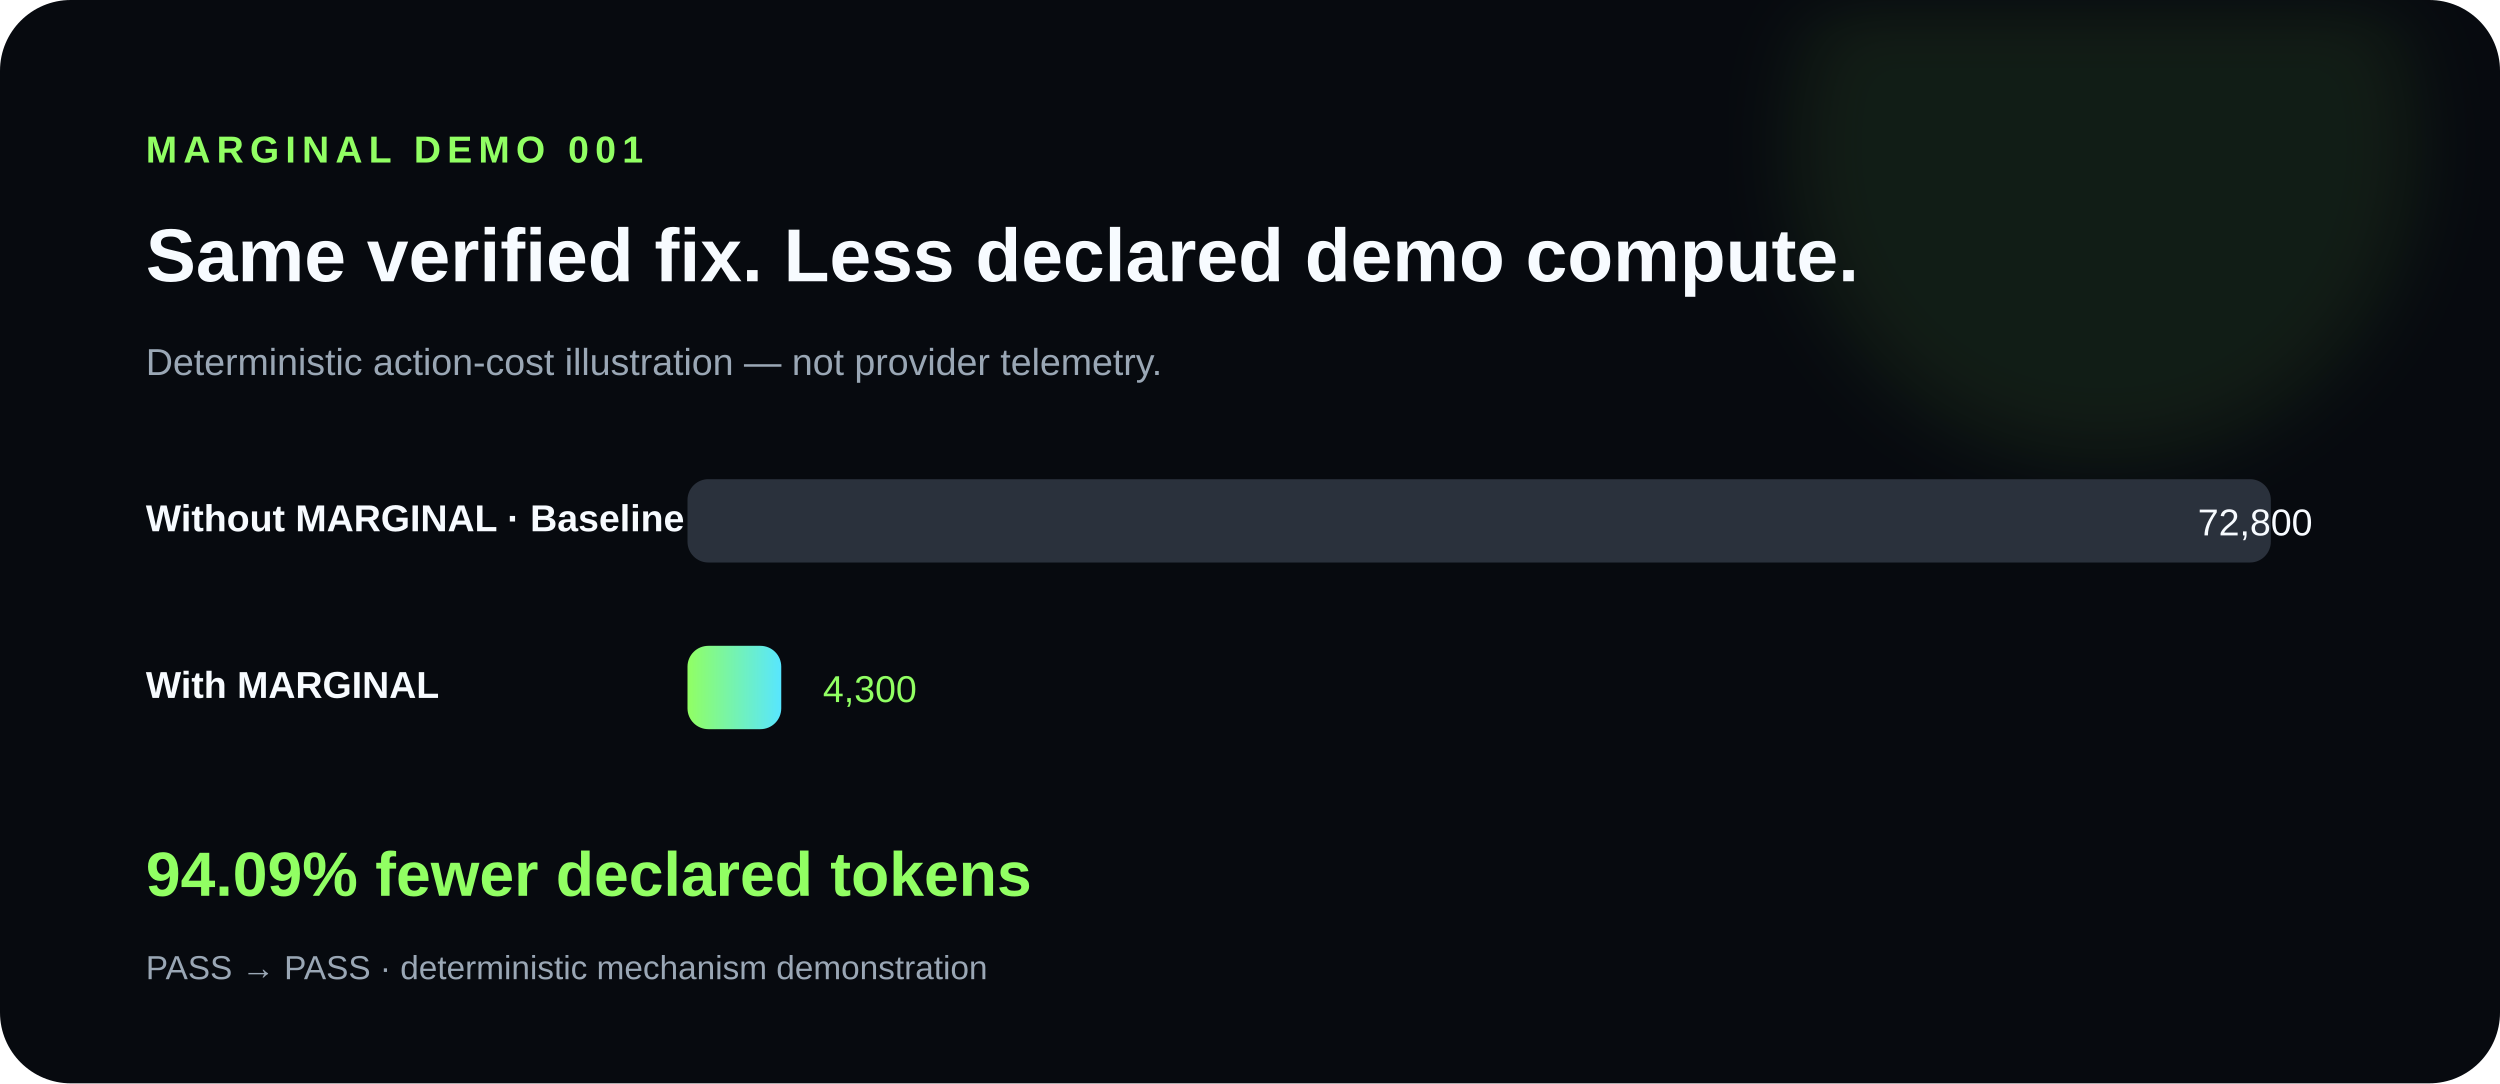
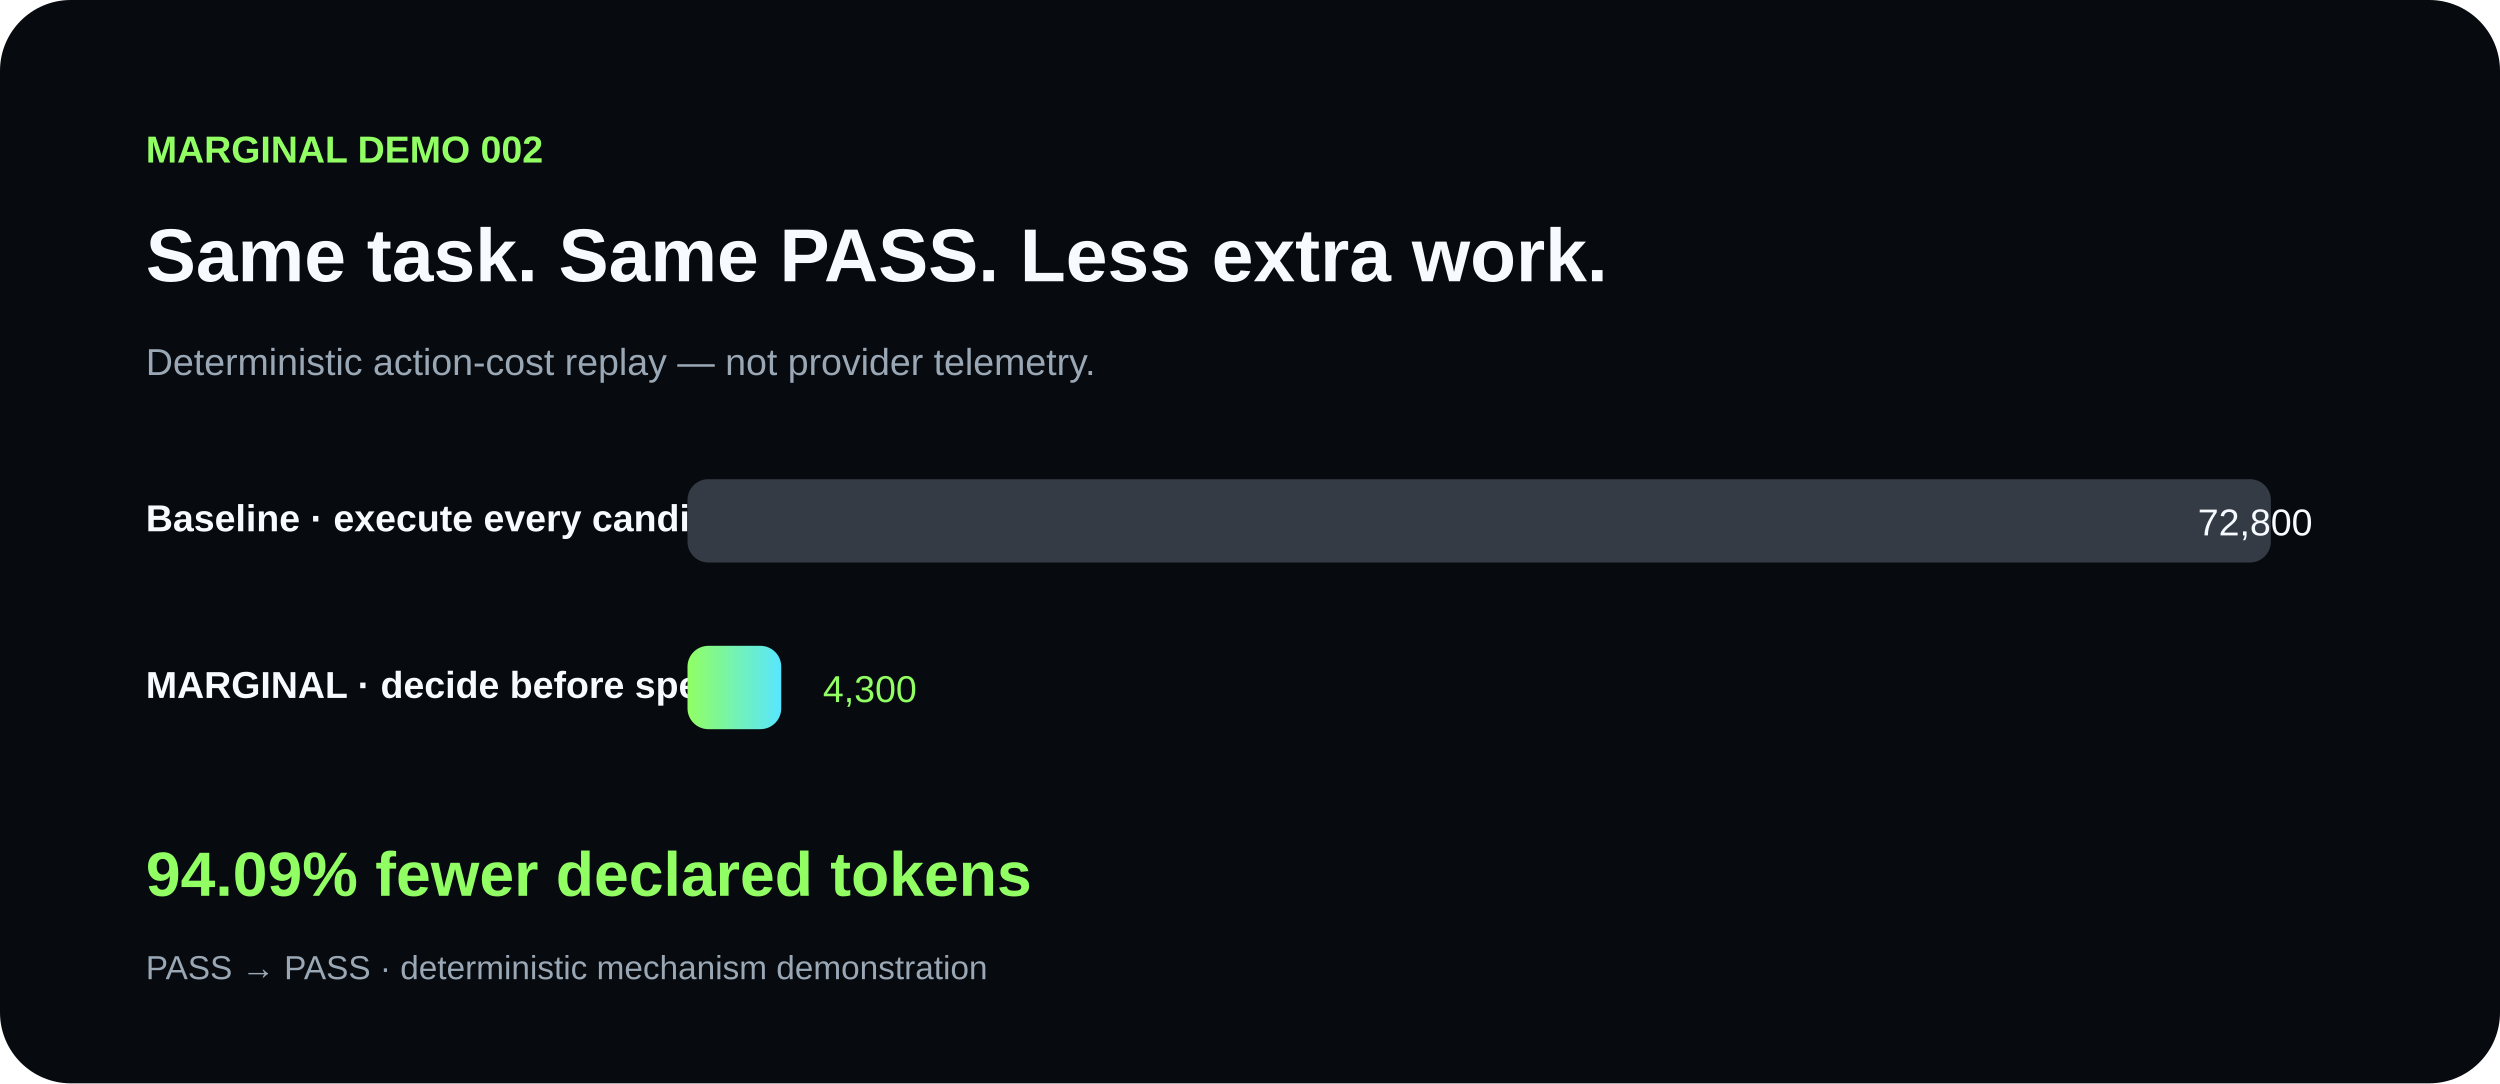
- <svg xmlns="http://www.w3.org/2000/svg" width="1200" height="520" viewBox="0 0 1200 520" role="img" aria-label="Without MARGINAL versus MARGINAL deterministic declared token cost">
+ <svg xmlns="http://www.w3.org/2000/svg" width="1200" height="520" viewBox="0 0 1200 520" role="img" aria-label="Baseline versus MARGINAL deterministic token cost">
  <defs>
    <linearGradient id="g" x1="0" x2="1">
      <stop stop-color="#91ff63" />
      <stop offset="1" stop-color="#58e6ff" />
    </linearGradient>
-     <filter id="glow">
-       <feGaussianBlur stdDeviation="18" />
-     </filter>
  </defs>
  <rect width="1200" height="520" rx="34" fill="#070a0f" />
-   <circle cx="1010" cy="70" r="150" fill="#91ff63" opacity=".08" filter="url(#glow)" />
-   <text x="70" y="78" fill="#91ff63" font-family="Arial,sans-serif" font-size="18" font-weight="700" letter-spacing="3">MARGINAL DEMO 001</text>
-   <text x="70" y="135" fill="#f7fbff" font-family="Arial,sans-serif" font-size="36" font-weight="700">Same verified fix. Less declared demo compute.</text>
-   <text x="70" y="180" fill="#9aa7b5" font-family="Arial,sans-serif" font-size="18">Deterministic action-cost illustration — not provider telemetry.</text>
-   <text x="70" y="255" fill="#f7fbff" font-family="Arial,sans-serif" font-size="18" font-weight="700">Without MARGINAL · Baseline</text>
-   <rect x="330" y="230" width="760" height="40" rx="10" fill="#2a313c" />
+   <text x="70" y="78" fill="#91ff63" font-family="Arial,sans-serif" font-size="18" font-weight="700">MARGINAL DEMO 002</text>
+   <text x="70" y="135" fill="#f7fbff" font-family="Arial,sans-serif" font-size="36" font-weight="700">Same task. Same PASS. Less extra work.</text>
+   <text x="70" y="180" fill="#9aa7b5" font-family="Arial,sans-serif" font-size="18">Deterministic action-cost replay — not provider telemetry.</text>
+   <text x="70" y="255" fill="#f7fbff" font-family="Arial,sans-serif" font-size="18" font-weight="700">Baseline · execute every candidate</text>
+   <rect x="330" y="230" width="760" height="40" rx="10" fill="#343b45" />
  <text x="1110" y="257" text-anchor="end" fill="#f7fbff" font-family="Arial,sans-serif" font-size="18">72,800</text>
-   <text x="70" y="335" fill="#f7fbff" font-family="Arial,sans-serif" font-size="18" font-weight="700">With MARGINAL</text>
+   <text x="70" y="335" fill="#f7fbff" font-family="Arial,sans-serif" font-size="18" font-weight="700">MARGINAL · decide before spend</text>
  <rect x="330" y="310" width="45" height="40" rx="10" fill="url(#g)" />
  <text x="395" y="337" fill="#91ff63" font-family="Arial,sans-serif" font-size="18">4,300</text>
  <text x="70" y="430" fill="#91ff63" font-family="Arial,sans-serif" font-size="30" font-weight="700">94.09% fewer declared tokens</text>
  <text x="70" y="470" fill="#9aa7b5" font-family="Arial,sans-serif" font-size="16">PASS → PASS · deterministic mechanism demonstration</text>
</svg>
